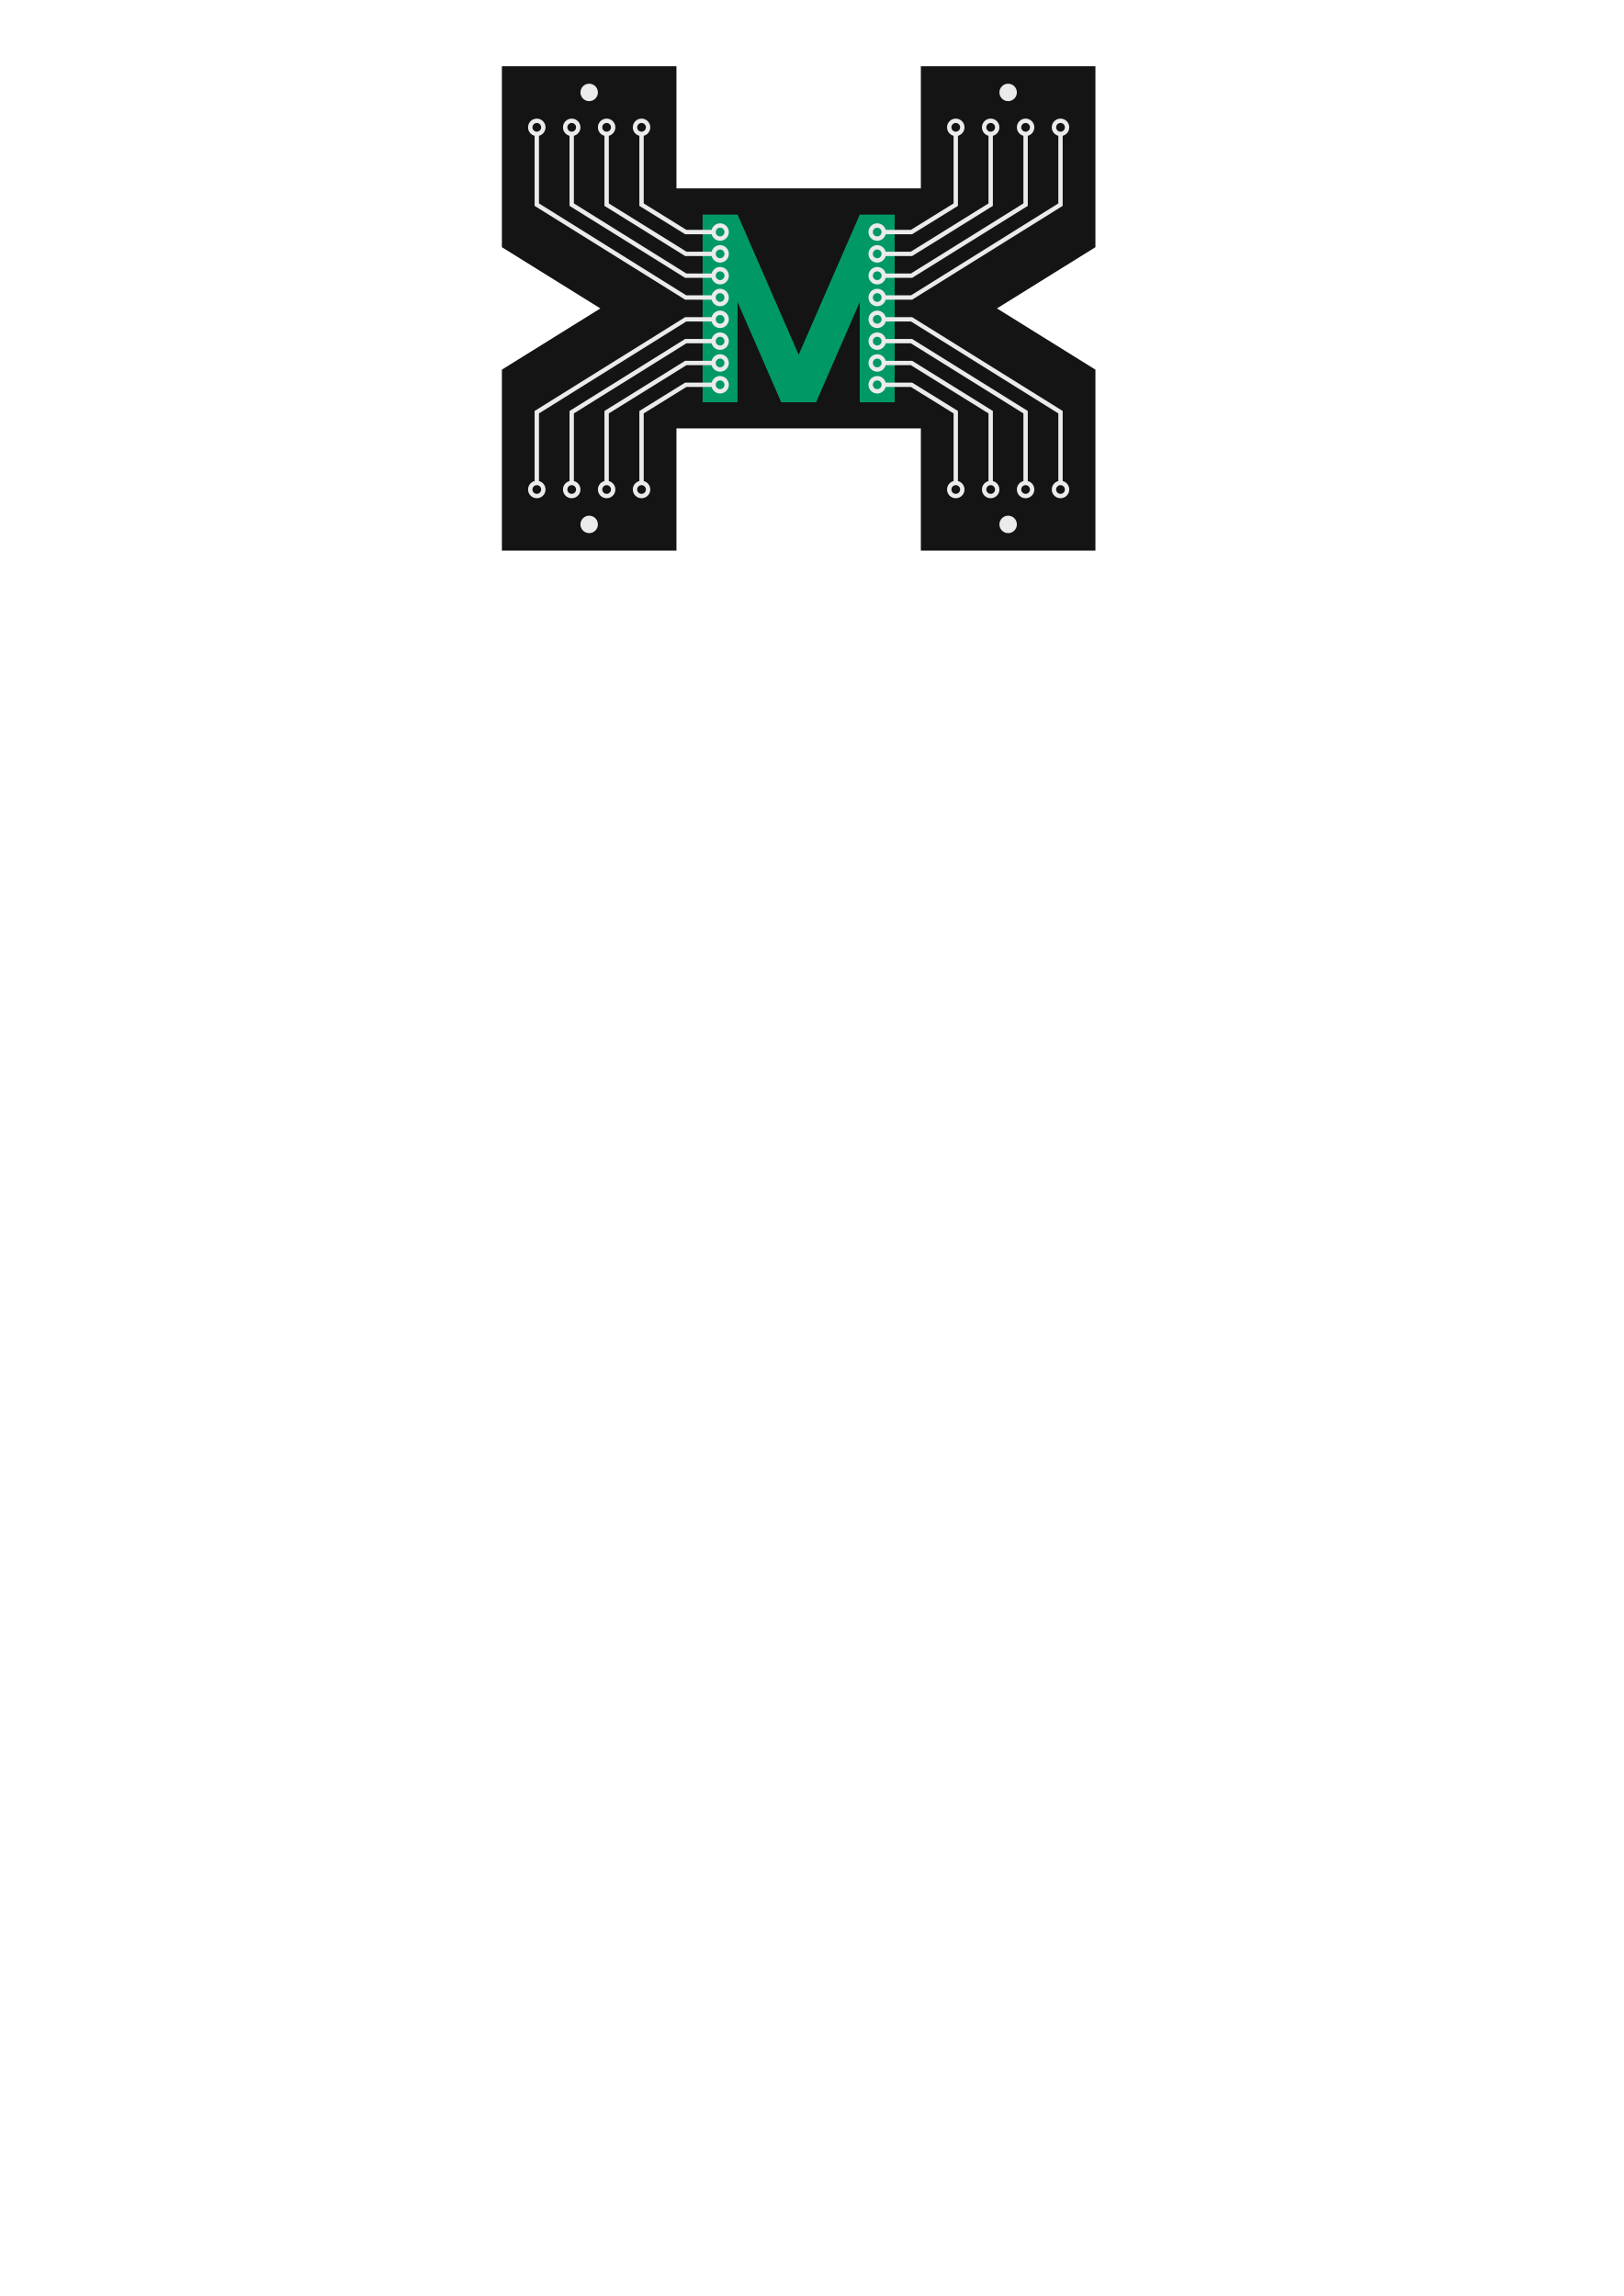
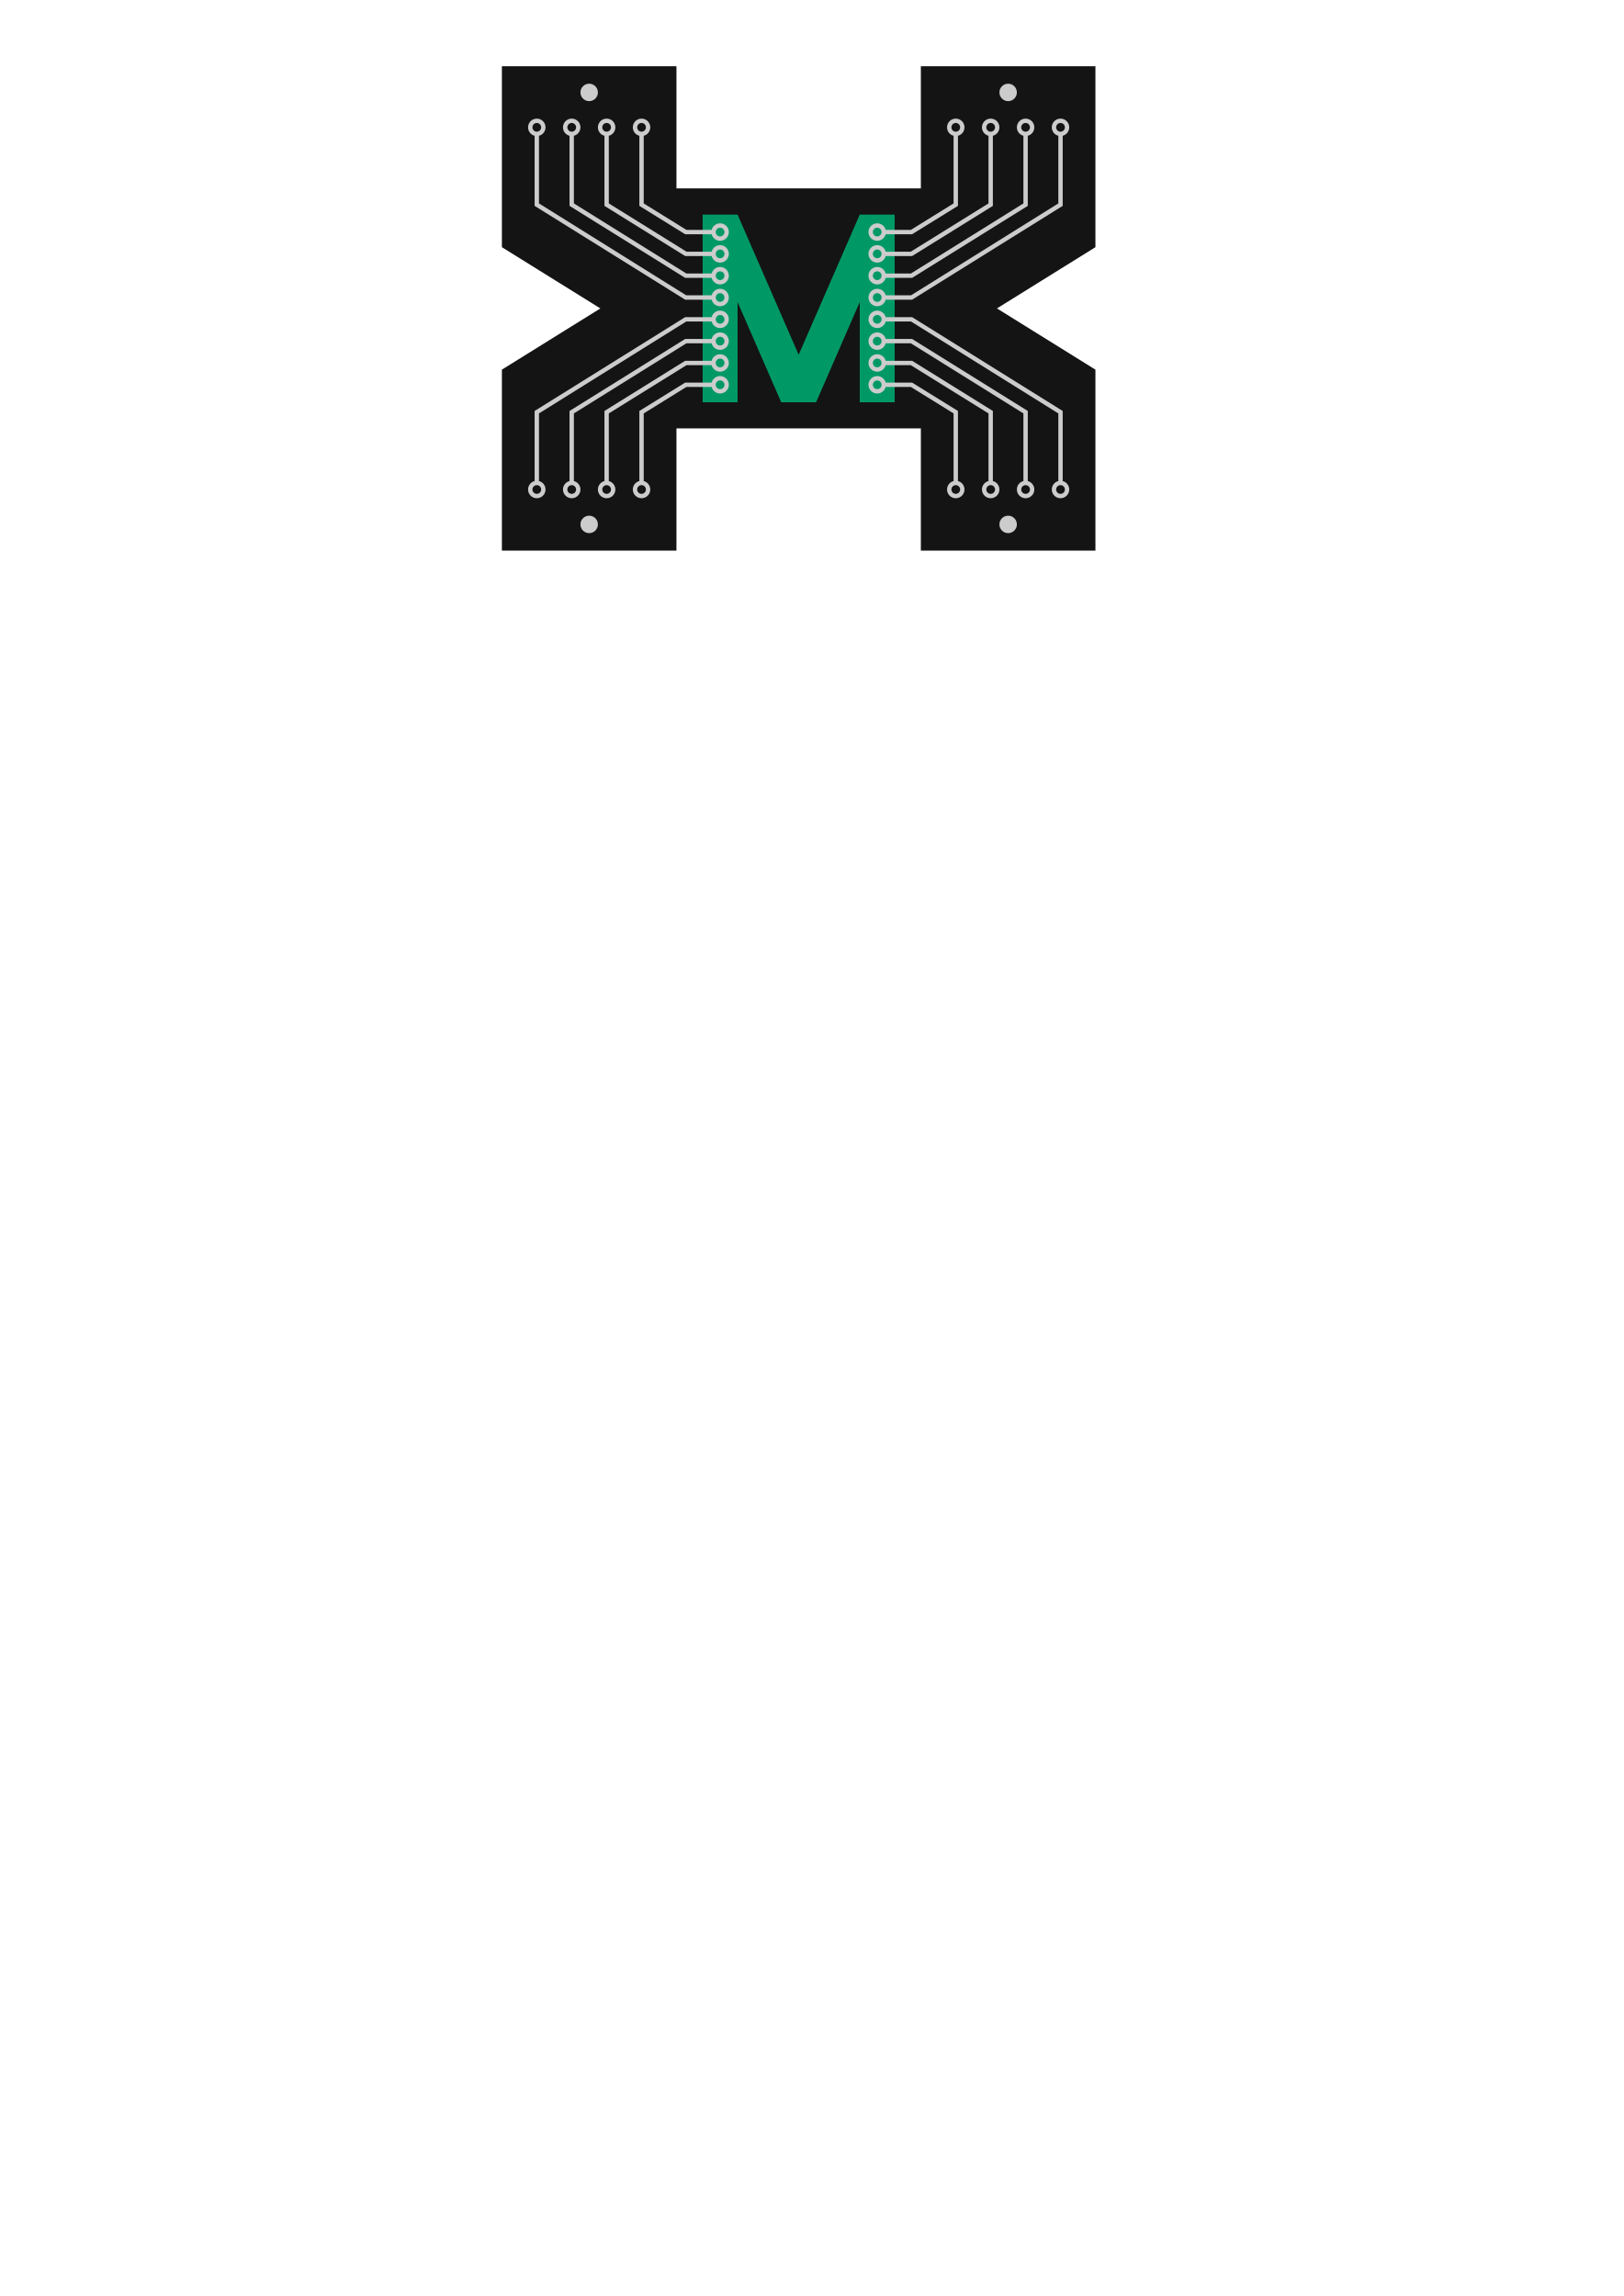
<svg xmlns="http://www.w3.org/2000/svg" width="744.094" height="1052.362" id="mhs_logo_black" version="1.1">
  <defs id="defs4">
    </defs>
  <g id="layer1">
-     <g id="g4412" transform="translate(0,-300)">
-       <path id="rect2894-4" d="m 230,330.362 0,82.938 45.125,28.062 -45.125,28.062 0,82.938 80,0 0,-56 112,0 0,56 80,0 0,-82.938 -45.125,-28.062 45.125,-28.062 0,-82.938 -80,0 0,56 -112,0 0,-56 -80,0 z" style="fill:#141414;fill-opacity:1;stroke:none" />
-       <path id="rect3816-5" d="m 322,398.362 0,3.312 0,82.688 16,0 0,-45.938 20,45.938 16,0 20,-45.938 0,45.938 16,0 0,-82.688 0,-3.312 -16,0 -28,64.25 -28,-64.25 -16,0 z" style="fill:#009966;fill-opacity:1;stroke:none" />
-       <g transform="matrix(2,0,0,2,-182,-752.3622)" id="g4042-3">
-         <g id="g4014-7">
-           <g id="g4195-5">
-             <g id="g4133-66">
-               <path id="path2898-9-5" d="m 256,597.362 c -0.932,0 -1.716,0.637 -1.938,1.5 l -4.219,0 -1.844,0 -34.5,21.5 0,16.062 c -0.863,0.222 -1.5,1.006 -1.5,1.938 0,1.105 0.895,2 2,2 1.105,0 2,-0.895 2,-2 0,-0.932 -0.637,-1.716 -1.5,-1.938 l 0,-15.5 33.75,-21.062 5.812,0 c 0.222,0.863 1.006,1.5 1.938,1.5 1.105,0 2,-0.895 2,-2 0,-1.105 -0.895,-2 -2,-2 z m 0,1 c 0.552,0 1,0.448 1,1 0,0.552 -0.448,1 -1,1 -0.552,0 -1,-0.448 -1,-1 0,-0.552 0.448,-1 1,-1 z m -42,39 c 0.552,0 1,0.448 1,1 0,0.552 -0.448,1 -1,1 -0.552,0 -1,-0.448 -1,-1 0,-0.552 0.448,-1 1,-1 z" style="fill:#ebebeb;fill-opacity:1;stroke:none" />
-               <path id="path2898-9-1-7" d="m 256,602.362 c -0.932,0 -1.716,0.637 -1.938,1.5 l -4.188,0 -1.875,0 -26.5,16.5 0,16.062 c -0.863,0.222 -1.5,1.006 -1.5,1.938 0,1.105 0.895,2 2,2 1.105,0 2,-0.895 2,-2 0,-0.932 -0.637,-1.716 -1.5,-1.938 l 0,-15.5 25.781,-16.062 5.781,0 c 0.222,0.863 1.006,1.5 1.938,1.5 1.105,0 2,-0.895 2,-2 0,-1.105 -0.895,-2 -2,-2 z m 0,1 c 0.552,0 1,0.448 1,1 0,0.552 -0.448,1 -1,1 -0.552,0 -1,-0.448 -1,-1 0,-0.552 0.448,-1 1,-1 z m -34,34 c 0.552,0 1,0.448 1,1 0,0.552 -0.448,1 -1,1 -0.552,0 -1,-0.448 -1,-1 0,-0.552 0.448,-1 1,-1 z" style="fill:#ebebeb;fill-opacity:1;stroke:none" />
-               <path id="path2898-9-8-6" d="m 256,607.362 c -0.932,0 -1.716,0.637 -1.938,1.5 l -4.156,0 -1.906,0 -18.5,11.5 0,16.062 c -0.863,0.222 -1.5,1.006 -1.5,1.938 0,1.105 0.895,2 2,2 1.105,0 2,-0.895 2,-2 0,-0.932 -0.637,-1.716 -1.5,-1.938 l 0,-15.5 17.812,-11.062 5.75,0 c 0.222,0.863 1.006,1.5 1.938,1.5 1.105,0 2,-0.895 2,-2 0,-1.105 -0.895,-2 -2,-2 z m 0,1 c 0.552,0 1,0.448 1,1 0,0.552 -0.448,1 -1,1 -0.552,0 -1,-0.448 -1,-1 0,-0.552 0.448,-1 1,-1 z m -26,29 c 0.552,0 1,0.448 1,1 0,0.552 -0.448,1 -1,1 -0.552,0 -1,-0.448 -1,-1 0,-0.552 0.448,-1 1,-1 z" style="fill:#ebebeb;fill-opacity:1;stroke:none" />
-               <path id="path2898-9-88-3" d="m 256,612.362 c -0.932,0 -1.716,0.637 -1.938,1.5 l -4.156,0 -1.906,0 -10.5,6.5 0,16.062 c -0.863,0.222 -1.5,1.006 -1.5,1.938 0,1.105 0.895,2 2,2 1.105,0 2,-0.895 2,-2 0,-0.932 -0.637,-1.716 -1.5,-1.938 l 0,-15.5 9.781,-6.062 5.781,0 c 0.222,0.863 1.006,1.5 1.938,1.5 1.105,0 2,-0.895 2,-2 0,-1.105 -0.895,-2 -2,-2 z m 0,1 c 0.552,0 1,0.448 1,1 0,0.552 -0.448,1 -1,1 -0.552,0 -1,-0.448 -1,-1 0,-0.552 0.448,-1 1,-1 z m -18,24 c 0.552,0 1,0.448 1,1 0,0.552 -0.448,1 -1,1 -0.552,0 -1,-0.448 -1,-1 0,-0.552 0.448,-1 1,-1 z" style="fill:#ebebeb;fill-opacity:1;stroke:none" />
-             </g>
-             <g transform="matrix(1,0,0,-1,0,1193.724)" id="g4133-8-3">
-               <path id="path2898-9-12-7" d="m 256,597.362 c -0.932,0 -1.716,0.637 -1.938,1.5 l -4.219,0 -1.844,0 -34.5,21.5 0,16.062 c -0.863,0.222 -1.5,1.006 -1.5,1.938 0,1.105 0.895,2 2,2 1.105,0 2,-0.895 2,-2 0,-0.932 -0.637,-1.716 -1.5,-1.938 l 0,-15.5 33.75,-21.062 5.812,0 c 0.222,0.863 1.006,1.5 1.938,1.5 1.105,0 2,-0.895 2,-2 0,-1.105 -0.895,-2 -2,-2 z m 0,1 c 0.552,0 1,0.448 1,1 0,0.552 -0.448,1 -1,1 -0.552,0 -1,-0.448 -1,-1 0,-0.552 0.448,-1 1,-1 z m -42,39 c 0.552,0 1,0.448 1,1 0,0.552 -0.448,1 -1,1 -0.552,0 -1,-0.448 -1,-1 0,-0.552 0.448,-1 1,-1 z" style="fill:#ebebeb;fill-opacity:1;stroke:none" />
-               <path id="path2898-9-1-2-1" d="m 256,602.362 c -0.932,0 -1.716,0.637 -1.938,1.5 l -4.188,0 -1.875,0 -26.5,16.5 0,16.062 c -0.863,0.222 -1.5,1.006 -1.5,1.938 0,1.105 0.895,2 2,2 1.105,0 2,-0.895 2,-2 0,-0.932 -0.637,-1.716 -1.5,-1.938 l 0,-15.5 25.781,-16.062 5.781,0 c 0.222,0.863 1.006,1.5 1.938,1.5 1.105,0 2,-0.895 2,-2 0,-1.105 -0.895,-2 -2,-2 z m 0,1 c 0.552,0 1,0.448 1,1 0,0.552 -0.448,1 -1,1 -0.552,0 -1,-0.448 -1,-1 0,-0.552 0.448,-1 1,-1 z m -34,34 c 0.552,0 1,0.448 1,1 0,0.552 -0.448,1 -1,1 -0.552,0 -1,-0.448 -1,-1 0,-0.552 0.448,-1 1,-1 z" style="fill:#ebebeb;fill-opacity:1;stroke:none" />
-               <path id="path2898-9-8-4-4" d="m 256,607.362 c -0.932,0 -1.716,0.637 -1.938,1.5 l -4.156,0 -1.906,0 -18.5,11.5 0,16.062 c -0.863,0.222 -1.5,1.006 -1.5,1.938 0,1.105 0.895,2 2,2 1.105,0 2,-0.895 2,-2 0,-0.932 -0.637,-1.716 -1.5,-1.938 l 0,-15.5 17.812,-11.062 5.75,0 c 0.222,0.863 1.006,1.5 1.938,1.5 1.105,0 2,-0.895 2,-2 0,-1.105 -0.895,-2 -2,-2 z m 0,1 c 0.552,0 1,0.448 1,1 0,0.552 -0.448,1 -1,1 -0.552,0 -1,-0.448 -1,-1 0,-0.552 0.448,-1 1,-1 z m -26,29 c 0.552,0 1,0.448 1,1 0,0.552 -0.448,1 -1,1 -0.552,0 -1,-0.448 -1,-1 0,-0.552 0.448,-1 1,-1 z" style="fill:#ebebeb;fill-opacity:1;stroke:none" />
-               <path id="path2898-9-88-0-7" d="m 256,612.362 c -0.932,0 -1.716,0.637 -1.938,1.5 l -4.156,0 -1.906,0 -10.5,6.5 0,16.062 c -0.863,0.222 -1.5,1.006 -1.5,1.938 0,1.105 0.895,2 2,2 1.105,0 2,-0.895 2,-2 0,-0.932 -0.637,-1.716 -1.5,-1.938 l 0,-15.5 9.781,-6.062 5.781,0 c 0.222,0.863 1.006,1.5 1.938,1.5 1.105,0 2,-0.895 2,-2 0,-1.105 -0.895,-2 -2,-2 z m 0,1 c 0.552,0 1,0.448 1,1 0,0.552 -0.448,1 -1,1 -0.552,0 -1,-0.448 -1,-1 0,-0.552 0.448,-1 1,-1 z m -18,24 c 0.552,0 1,0.448 1,1 0,0.552 -0.448,1 -1,1 -0.552,0 -1,-0.448 -1,-1 0,-0.552 0.448,-1 1,-1 z" style="fill:#ebebeb;fill-opacity:1;stroke:none" />
-             </g>
-           </g>
-           <g id="g4195-4-7" transform="matrix(-1,0,0,1,548,2.6171874e-6)">
-             <g id="g4133-6-1">
-               <path id="path2898-9-9-1" d="m 256,597.362 c -0.932,0 -1.716,0.637 -1.938,1.5 l -4.219,0 -1.844,0 -34.5,21.5 0,16.062 c -0.863,0.222 -1.5,1.006 -1.5,1.938 0,1.105 0.895,2 2,2 1.105,0 2,-0.895 2,-2 0,-0.932 -0.637,-1.716 -1.5,-1.938 l 0,-15.5 33.75,-21.062 5.812,0 c 0.222,0.863 1.006,1.5 1.938,1.5 1.105,0 2,-0.895 2,-2 0,-1.105 -0.895,-2 -2,-2 z m 0,1 c 0.552,0 1,0.448 1,1 0,0.552 -0.448,1 -1,1 -0.552,0 -1,-0.448 -1,-1 0,-0.552 0.448,-1 1,-1 z m -42,39 c 0.552,0 1,0.448 1,1 0,0.552 -0.448,1 -1,1 -0.552,0 -1,-0.448 -1,-1 0,-0.552 0.448,-1 1,-1 z" style="fill:#ebebeb;fill-opacity:1;stroke:none" />
-               <path id="path2898-9-1-4-7" d="m 256,602.362 c -0.932,0 -1.716,0.637 -1.938,1.5 l -4.188,0 -1.875,0 -26.5,16.5 0,16.062 c -0.863,0.222 -1.5,1.006 -1.5,1.938 0,1.105 0.895,2 2,2 1.105,0 2,-0.895 2,-2 0,-0.932 -0.637,-1.716 -1.5,-1.938 l 0,-15.5 25.781,-16.062 5.781,0 c 0.222,0.863 1.006,1.5 1.938,1.5 1.105,0 2,-0.895 2,-2 0,-1.105 -0.895,-2 -2,-2 z m 0,1 c 0.552,0 1,0.448 1,1 0,0.552 -0.448,1 -1,1 -0.552,0 -1,-0.448 -1,-1 0,-0.552 0.448,-1 1,-1 z m -34,34 c 0.552,0 1,0.448 1,1 0,0.552 -0.448,1 -1,1 -0.552,0 -1,-0.448 -1,-1 0,-0.552 0.448,-1 1,-1 z" style="fill:#ebebeb;fill-opacity:1;stroke:none" />
-               <path id="path2898-9-8-0-7" d="m 256,607.362 c -0.932,0 -1.716,0.637 -1.938,1.5 l -4.156,0 -1.906,0 -18.5,11.5 0,16.062 c -0.863,0.222 -1.5,1.006 -1.5,1.938 0,1.105 0.895,2 2,2 1.105,0 2,-0.895 2,-2 0,-0.932 -0.637,-1.716 -1.5,-1.938 l 0,-15.5 17.812,-11.062 5.75,0 c 0.222,0.863 1.006,1.5 1.938,1.5 1.105,0 2,-0.895 2,-2 0,-1.105 -0.895,-2 -2,-2 z m 0,1 c 0.552,0 1,0.448 1,1 0,0.552 -0.448,1 -1,1 -0.552,0 -1,-0.448 -1,-1 0,-0.552 0.448,-1 1,-1 z m -26,29 c 0.552,0 1,0.448 1,1 0,0.552 -0.448,1 -1,1 -0.552,0 -1,-0.448 -1,-1 0,-0.552 0.448,-1 1,-1 z" style="fill:#ebebeb;fill-opacity:1;stroke:none" />
-               <path id="path2898-9-88-04-3" d="m 256,612.362 c -0.932,0 -1.716,0.637 -1.938,1.5 l -4.156,0 -1.906,0 -10.5,6.5 0,16.062 c -0.863,0.222 -1.5,1.006 -1.5,1.938 0,1.105 0.895,2 2,2 1.105,0 2,-0.895 2,-2 0,-0.932 -0.637,-1.716 -1.5,-1.938 l 0,-15.5 9.781,-6.062 5.781,0 c 0.222,0.863 1.006,1.5 1.938,1.5 1.105,0 2,-0.895 2,-2 0,-1.105 -0.895,-2 -2,-2 z m 0,1 c 0.552,0 1,0.448 1,1 0,0.552 -0.448,1 -1,1 -0.552,0 -1,-0.448 -1,-1 0,-0.552 0.448,-1 1,-1 z m -18,24 c 0.552,0 1,0.448 1,1 0,0.552 -0.448,1 -1,1 -0.552,0 -1,-0.448 -1,-1 0,-0.552 0.448,-1 1,-1 z" style="fill:#ebebeb;fill-opacity:1;stroke:none" />
-             </g>
-             <g transform="matrix(1,0,0,-1,0,1193.724)" id="g4133-8-6-0">
-               <path id="path2898-9-12-4-6" d="m 256,597.362 c -0.932,0 -1.716,0.637 -1.938,1.5 l -4.219,0 -1.844,0 -34.5,21.5 0,16.062 c -0.863,0.222 -1.5,1.006 -1.5,1.938 0,1.105 0.895,2 2,2 1.105,0 2,-0.895 2,-2 0,-0.932 -0.637,-1.716 -1.5,-1.938 l 0,-15.5 33.75,-21.062 5.812,0 c 0.222,0.863 1.006,1.5 1.938,1.5 1.105,0 2,-0.895 2,-2 0,-1.105 -0.895,-2 -2,-2 z m 0,1 c 0.552,0 1,0.448 1,1 0,0.552 -0.448,1 -1,1 -0.552,0 -1,-0.448 -1,-1 0,-0.552 0.448,-1 1,-1 z m -42,39 c 0.552,0 1,0.448 1,1 0,0.552 -0.448,1 -1,1 -0.552,0 -1,-0.448 -1,-1 0,-0.552 0.448,-1 1,-1 z" style="fill:#ebebeb;fill-opacity:1;stroke:none" />
-               <path id="path2898-9-1-2-6-1" d="m 256,602.362 c -0.932,0 -1.716,0.637 -1.938,1.5 l -4.188,0 -1.875,0 -26.5,16.5 0,16.062 c -0.863,0.222 -1.5,1.006 -1.5,1.938 0,1.105 0.895,2 2,2 1.105,0 2,-0.895 2,-2 0,-0.932 -0.637,-1.716 -1.5,-1.938 l 0,-15.5 25.781,-16.062 5.781,0 c 0.222,0.863 1.006,1.5 1.938,1.5 1.105,0 2,-0.895 2,-2 0,-1.105 -0.895,-2 -2,-2 z m 0,1 c 0.552,0 1,0.448 1,1 0,0.552 -0.448,1 -1,1 -0.552,0 -1,-0.448 -1,-1 0,-0.552 0.448,-1 1,-1 z m -34,34 c 0.552,0 1,0.448 1,1 0,0.552 -0.448,1 -1,1 -0.552,0 -1,-0.448 -1,-1 0,-0.552 0.448,-1 1,-1 z" style="fill:#ebebeb;fill-opacity:1;stroke:none" />
-               <path id="path2898-9-8-4-2-3" d="m 256,607.362 c -0.932,0 -1.716,0.637 -1.938,1.5 l -4.156,0 -1.906,0 -18.5,11.5 0,16.062 c -0.863,0.222 -1.5,1.006 -1.5,1.938 0,1.105 0.895,2 2,2 1.105,0 2,-0.895 2,-2 0,-0.932 -0.637,-1.716 -1.5,-1.938 l 0,-15.5 17.812,-11.062 5.75,0 c 0.222,0.863 1.006,1.5 1.938,1.5 1.105,0 2,-0.895 2,-2 0,-1.105 -0.895,-2 -2,-2 z m 0,1 c 0.552,0 1,0.448 1,1 0,0.552 -0.448,1 -1,1 -0.552,0 -1,-0.448 -1,-1 0,-0.552 0.448,-1 1,-1 z m -26,29 c 0.552,0 1,0.448 1,1 0,0.552 -0.448,1 -1,1 -0.552,0 -1,-0.448 -1,-1 0,-0.552 0.448,-1 1,-1 z" style="fill:#ebebeb;fill-opacity:1;stroke:none" />
-               <path id="path2898-9-88-0-3-4" d="m 256,612.362 c -0.932,0 -1.716,0.637 -1.938,1.5 l -4.156,0 -1.906,0 -10.5,6.5 0,16.062 c -0.863,0.222 -1.5,1.006 -1.5,1.938 0,1.105 0.895,2 2,2 1.105,0 2,-0.895 2,-2 0,-0.932 -0.637,-1.716 -1.5,-1.938 l 0,-15.5 9.781,-6.062 5.781,0 c 0.222,0.863 1.006,1.5 1.938,1.5 1.105,0 2,-0.895 2,-2 0,-1.105 -0.895,-2 -2,-2 z m 0,1 c 0.552,0 1,0.448 1,1 0,0.552 -0.448,1 -1,1 -0.552,0 -1,-0.448 -1,-1 0,-0.552 0.448,-1 1,-1 z m -18,24 c 0.552,0 1,0.448 1,1 0,0.552 -0.448,1 -1,1 -0.552,0 -1,-0.448 -1,-1 0,-0.552 0.448,-1 1,-1 z" style="fill:#ebebeb;fill-opacity:1;stroke:none" />
-             </g>
-           </g>
-         </g>
-         <g id="g4008-3">
-           <path transform="matrix(0.363871,0,0,0.3317647,164,481.8138)" d="m 175.887,495.979 c 0,3.329 -2.461,6.028 -5.496,6.028 -3.036,0 -5.496,-2.699 -5.496,-6.028 0,-3.329 2.461,-6.028 5.496,-6.028 3.036,0 5.496,2.699 5.496,6.028 z" id="path2898-2-2" style="fill:#ebebeb;fill-opacity:1;stroke:none" />
-           <path transform="matrix(0.363871,0,0,0.3317647,164,382.8138)" d="m 175.887,495.979 c 0,3.329 -2.461,6.028 -5.496,6.028 -3.036,0 -5.496,-2.699 -5.496,-6.028 0,-3.329 2.461,-6.028 5.496,-6.028 3.036,0 5.496,2.699 5.496,6.028 z" id="path2898-2-7-9" style="fill:#ebebeb;fill-opacity:1;stroke:none" />
-           <path transform="matrix(0.363871,0,0,0.3317647,260,481.8138)" d="m 175.887,495.979 c 0,3.329 -2.461,6.028 -5.496,6.028 -3.036,0 -5.496,-2.699 -5.496,-6.028 0,-3.329 2.461,-6.028 5.496,-6.028 3.036,0 5.496,2.699 5.496,6.028 z" id="path2898-2-3-8" style="fill:#ebebeb;fill-opacity:1;stroke:none" />
-           <path transform="matrix(0.363871,0,0,0.3317647,260,382.8138)" d="m 175.887,495.979 c 0,3.329 -2.461,6.028 -5.496,6.028 -3.036,0 -5.496,-2.699 -5.496,-6.028 0,-3.329 2.461,-6.028 5.496,-6.028 3.036,0 5.496,2.699 5.496,6.028 z" id="path2898-2-7-8-9" style="fill:#ebebeb;fill-opacity:1;stroke:none" />
-         </g>
+     <g id="g4196">
+       <path id="rect2894-4" d="m 230,30.362 0,82.938 45.125,28.062 -45.125,28.062 0,82.938 80,0 0,-56 112,0 0,56 80,0 0,-82.938 -45.125,-28.062 45.125,-28.062 0,-82.938 -80,0 0,56 -112,0 0,-56 -80,0 z" style="fill:#141414;fill-opacity:1;stroke:none" />
+       <path id="rect3816-5" d="m 322,98.362 0,3.312 0,82.688 16,0 0,-45.938 20,45.938 16,0 20,-45.938 0,45.938 16,0 0,-82.688 0,-3.312 -16,0 -28,64.25 -28,-64.25 -16,0 z" style="fill:#009966;fill-opacity:1;stroke:none" />
+       <g id="g4174">
+         <path style="fill:#cccccc;fill-opacity:1;stroke:none" d="m 330,142.362 c -1.864,0 -3.431,1.275 -3.875,3 l -8.438,0 -3.688,0 -69,43 0,32.125 c -1.725,0.444 -3,2.011 -3,3.875 0,2.209 1.791,4 4,4 2.209,0 4,-1.791 4,-4 0,-1.864 -1.275,-3.431 -3,-3.875 l 0,-31 67.5,-42.125 11.625,0 c 0.444,1.725 2.011,3 3.875,3 2.209,0 4,-1.791 4,-4 0,-2.209 -1.791,-4 -4,-4 z m 0,2 c 1.105,0 2,0.895 2,2 0,1.105 -0.895,2 -2,2 -1.105,0 -2,-0.895 -2,-2 0,-1.105 0.895,-2 2,-2 z m -84,78 c 1.105,0 2,0.895 2,2 0,1.105 -0.895,2 -2,2 -1.105,0 -2,-0.895 -2,-2 0,-1.105 0.895,-2 2,-2 z" id="path2898-9-5" />
+         <path style="fill:#cccccc;fill-opacity:1;stroke:none" d="m 330,152.362 c -1.864,0 -3.431,1.275 -3.875,3 l -8.375,0 -3.75,0 -53,33 0,32.125 c -1.725,0.444 -3,2.011 -3,3.875 0,2.209 1.791,4 4,4 2.209,0 4,-1.791 4,-4 0,-1.864 -1.275,-3.431 -3,-3.875 l 0,-31 51.562,-32.125 11.562,0 c 0.444,1.725 2.011,3 3.875,3 2.209,0 4,-1.791 4,-4 0,-2.209 -1.791,-4 -4,-4 z m 0,2 c 1.105,0 2,0.895 2,2 0,1.105 -0.895,2 -2,2 -1.105,0 -2,-0.895 -2,-2 0,-1.105 0.895,-2 2,-2 z m -68,68 c 1.105,0 2,0.895 2,2 0,1.105 -0.895,2 -2,2 -1.105,0 -2,-0.895 -2,-2 0,-1.105 0.895,-2 2,-2 z" id="path2898-9-1-7" />
+         <path style="fill:#cccccc;fill-opacity:1;stroke:none" d="m 330,162.362 c -1.864,0 -3.431,1.275 -3.875,3 l -8.312,0 -3.812,0 -37,23 0,32.125 c -1.725,0.444 -3,2.011 -3,3.875 0,2.209 1.791,4 4,4 2.209,0 4,-1.791 4,-4 0,-1.864 -1.275,-3.431 -3,-3.875 l 0,-31 35.625,-22.125 11.5,0 c 0.444,1.725 2.011,3 3.875,3 2.209,0 4,-1.791 4,-4 0,-2.209 -1.791,-4 -4,-4 z m 0,2 c 1.105,0 2,0.895 2,2 0,1.105 -0.895,2 -2,2 -1.105,0 -2,-0.895 -2,-2 0,-1.105 0.895,-2 2,-2 z m -52,58 c 1.105,0 2,0.895 2,2 0,1.105 -0.895,2 -2,2 -1.105,0 -2,-0.895 -2,-2 0,-1.105 0.895,-2 2,-2 z" id="path2898-9-8-6" />
+         <path style="fill:#cccccc;fill-opacity:1;stroke:none" d="m 330,172.362 c -1.864,0 -3.431,1.275 -3.875,3 l -8.312,0 -3.812,0 -21,13 0,32.125 c -1.725,0.444 -3,2.011 -3,3.875 0,2.209 1.791,4 4,4 2.209,0 4,-1.791 4,-4 0,-1.864 -1.275,-3.431 -3,-3.875 l 0,-31 19.562,-12.125 11.562,0 c 0.444,1.725 2.011,3 3.875,3 2.209,0 4,-1.791 4,-4 0,-2.209 -1.791,-4 -4,-4 z m 0,2 c 1.105,0 2,0.895 2,2 0,1.105 -0.895,2 -2,2 -1.105,0 -2,-0.895 -2,-2 0,-1.105 0.895,-2 2,-2 z m -36,48 c 1.105,0 2,0.895 2,2 0,1.105 -0.895,2 -2,2 -1.105,0 -2,-0.895 -2,-2 0,-1.105 0.895,-2 2,-2 z" id="path2898-9-88-3" />
+         <path style="fill:#cccccc;fill-opacity:1;stroke:none" d="m 330,140.362 c -1.864,0 -3.431,-1.275 -3.875,-3 l -8.438,0 -3.688,0 -69,-43 0,-32.125 c -1.725,-0.444 -3,-2.011 -3,-3.875 0,-2.209 1.791,-4 4,-4 2.209,0 4,1.791 4,4 0,1.864 -1.275,3.431 -3,3.875 l 0,31 67.5,42.125 11.625,0 c 0.444,-1.725 2.011,-3 3.875,-3 2.209,0 4,1.791 4,4 0,2.209 -1.791,4 -4,4 z m 0,-2 c 1.105,0 2,-0.895 2,-2 0,-1.105 -0.895,-2 -2,-2 -1.105,0 -2,0.895 -2,2 0,1.105 0.895,2 2,2 z m -84,-78 c 1.105,0 2,-0.895 2,-2 0,-1.105 -0.895,-2 -2,-2 -1.105,0 -2,0.895 -2,2 0,1.105 0.895,2 2,2 z" id="path2898-9-12-7" />
+         <path style="fill:#cccccc;fill-opacity:1;stroke:none" d="m 330,130.362 c -1.864,0 -3.431,-1.275 -3.875,-3 l -8.375,0 -3.75,0 -53,-33 0,-32.125 c -1.725,-0.444 -3,-2.011 -3,-3.875 0,-2.209 1.791,-4 4,-4 2.209,0 4,1.791 4,4 0,1.864 -1.275,3.431 -3,3.875 l 0,31 51.562,32.125 11.562,0 c 0.444,-1.725 2.011,-3 3.875,-3 2.209,0 4,1.791 4,4 0,2.209 -1.791,4 -4,4 z m 0,-2 c 1.105,0 2,-0.895 2,-2 0,-1.105 -0.895,-2 -2,-2 -1.105,0 -2,0.895 -2,2 0,1.105 0.895,2 2,2 z m -68,-68 c 1.105,0 2,-0.895 2,-2 0,-1.105 -0.895,-2 -2,-2 -1.105,0 -2,0.895 -2,2 0,1.105 0.895,2 2,2 z" id="path2898-9-1-2-1" />
+         <path style="fill:#cccccc;fill-opacity:1;stroke:none" d="m 330,120.362 c -1.864,0 -3.431,-1.275 -3.875,-3 l -8.312,0 -3.812,0 -37,-23 0,-32.125 c -1.725,-0.444 -3,-2.011 -3,-3.875 0,-2.209 1.791,-4 4,-4 2.209,0 4,1.791 4,4 0,1.864 -1.275,3.431 -3,3.875 l 0,31 35.625,22.125 11.5,0 c 0.444,-1.725 2.011,-3 3.875,-3 2.209,0 4,1.791 4,4 0,2.209 -1.791,4 -4,4 z m 0,-2 c 1.105,0 2,-0.895 2,-2 0,-1.105 -0.895,-2 -2,-2 -1.105,0 -2,0.895 -2,2 0,1.105 0.895,2 2,2 z m -52,-58 c 1.105,0 2,-0.895 2,-2 0,-1.105 -0.895,-2 -2,-2 -1.105,0 -2,0.895 -2,2 0,1.105 0.895,2 2,2 z" id="path2898-9-8-4-4" />
+         <path style="fill:#cccccc;fill-opacity:1;stroke:none" d="m 330,110.362 c -1.864,0 -3.431,-1.275 -3.875,-3 l -8.312,0 -3.812,0 -21,-13 0,-32.125 c -1.725,-0.444 -3,-2.011 -3,-3.875 0,-2.209 1.791,-4 4,-4 2.209,0 4,1.791 4,4 0,1.864 -1.275,3.431 -3,3.875 l 0,31 19.562,12.125 11.562,0 c 0.444,-1.725 2.011,-3 3.875,-3 2.209,0 4,1.791 4,4 0,2.209 -1.791,4 -4,4 z m 0,-2 c 1.105,0 2,-0.895 2,-2 0,-1.105 -0.895,-2 -2,-2 -1.105,0 -2,0.895 -2,2 0,1.105 0.895,2 2,2 z m -36,-48 c 1.105,0 2,-0.895 2,-2 0,-1.105 -0.895,-2 -2,-2 -1.105,0 -2,0.895 -2,2 0,1.105 0.895,2 2,2 z" id="path2898-9-88-0-7" />
+         <path style="fill:#cccccc;fill-opacity:1;stroke:none" d="m 402,142.362 c 1.864,0 3.431,1.275 3.875,3 l 8.438,0 3.688,0 69,43 0,32.125 c 1.725,0.444 3,2.011 3,3.875 0,2.209 -1.791,4 -4,4 -2.209,0 -4,-1.791 -4,-4 0,-1.864 1.275,-3.431 3,-3.875 l 0,-31 -67.5,-42.125 -11.625,0 c -0.444,1.725 -2.011,3 -3.875,3 -2.209,0 -4,-1.791 -4,-4 0,-2.209 1.791,-4 4,-4 z m 0,2 c -1.105,0 -2,0.895 -2,2 0,1.105 0.895,2 2,2 1.105,0 2,-0.895 2,-2 0,-1.105 -0.895,-2 -2,-2 z m 84,78 c -1.105,0 -2,0.895 -2,2 0,1.105 0.895,2 2,2 1.105,0 2,-0.895 2,-2 0,-1.105 -0.895,-2 -2,-2 z" id="path2898-9-9-1" />
+         <path style="fill:#cccccc;fill-opacity:1;stroke:none" d="m 402,152.362 c 1.864,0 3.431,1.275 3.875,3 l 8.375,0 3.75,0 53,33 0,32.125 c 1.725,0.444 3,2.011 3,3.875 0,2.209 -1.791,4 -4,4 -2.209,0 -4,-1.791 -4,-4 0,-1.864 1.275,-3.431 3,-3.875 l 0,-31 -51.562,-32.125 -11.562,0 c -0.444,1.725 -2.011,3 -3.875,3 -2.209,0 -4,-1.791 -4,-4 0,-2.209 1.791,-4 4,-4 z m 0,2 c -1.105,0 -2,0.895 -2,2 0,1.105 0.895,2 2,2 1.105,0 2,-0.895 2,-2 0,-1.105 -0.895,-2 -2,-2 z m 68,68 c -1.105,0 -2,0.895 -2,2 0,1.105 0.895,2 2,2 1.105,0 2,-0.895 2,-2 0,-1.105 -0.895,-2 -2,-2 z" id="path2898-9-1-4-7" />
+         <path style="fill:#cccccc;fill-opacity:1;stroke:none" d="m 402,162.362 c 1.864,0 3.431,1.275 3.875,3 l 8.312,0 3.812,0 37,23 0,32.125 c 1.725,0.444 3,2.011 3,3.875 0,2.209 -1.791,4 -4,4 -2.209,0 -4,-1.791 -4,-4 0,-1.864 1.275,-3.431 3,-3.875 l 0,-31 -35.625,-22.125 -11.5,0 c -0.444,1.725 -2.011,3 -3.875,3 -2.209,0 -4,-1.791 -4,-4 0,-2.209 1.791,-4 4,-4 z m 0,2 c -1.105,0 -2,0.895 -2,2 0,1.105 0.895,2 2,2 1.105,0 2,-0.895 2,-2 0,-1.105 -0.895,-2 -2,-2 z m 52,58 c -1.105,0 -2,0.895 -2,2 0,1.105 0.895,2 2,2 1.105,0 2,-0.895 2,-2 0,-1.105 -0.895,-2 -2,-2 z" id="path2898-9-8-0-7" />
+         <path style="fill:#cccccc;fill-opacity:1;stroke:none" d="m 402,172.362 c 1.864,0 3.431,1.275 3.875,3 l 8.312,0 3.812,0 21,13 0,32.125 c 1.725,0.444 3,2.011 3,3.875 0,2.209 -1.791,4 -4,4 -2.209,0 -4,-1.791 -4,-4 0,-1.864 1.275,-3.431 3,-3.875 l 0,-31 -19.562,-12.125 -11.562,0 c -0.444,1.725 -2.011,3 -3.875,3 -2.209,0 -4,-1.791 -4,-4 0,-2.209 1.791,-4 4,-4 z m 0,2 c -1.105,0 -2,0.895 -2,2 0,1.105 0.895,2 2,2 1.105,0 2,-0.895 2,-2 0,-1.105 -0.895,-2 -2,-2 z m 36,48 c -1.105,0 -2,0.895 -2,2 0,1.105 0.895,2 2,2 1.105,0 2,-0.895 2,-2 0,-1.105 -0.895,-2 -2,-2 z" id="path2898-9-88-04-3" />
+         <path style="fill:#cccccc;fill-opacity:1;stroke:none" d="m 402,140.362 c 1.864,0 3.431,-1.275 3.875,-3 l 8.438,0 3.688,0 69,-43 0,-32.125 c 1.725,-0.444 3,-2.011 3,-3.875 0,-2.209 -1.791,-4 -4,-4 -2.209,0 -4,1.791 -4,4 0,1.864 1.275,3.431 3,3.875 l 0,31 -67.5,42.125 -11.625,0 c -0.444,-1.725 -2.011,-3 -3.875,-3 -2.209,0 -4,1.791 -4,4 0,2.209 1.791,4 4,4 z m 0,-2 c -1.105,0 -2,-0.895 -2,-2 0,-1.105 0.895,-2 2,-2 1.105,0 2,0.895 2,2 0,1.105 -0.895,2 -2,2 z m 84,-78 c -1.105,0 -2,-0.895 -2,-2 0,-1.105 0.895,-2 2,-2 1.105,0 2,0.895 2,2 0,1.105 -0.895,2 -2,2 z" id="path2898-9-12-4-6" />
+         <path style="fill:#cccccc;fill-opacity:1;stroke:none" d="m 402,130.362 c 1.864,0 3.431,-1.275 3.875,-3 l 8.375,0 3.75,0 53,-33 0,-32.125 c 1.725,-0.444 3,-2.011 3,-3.875 0,-2.209 -1.791,-4 -4,-4 -2.209,0 -4,1.791 -4,4 0,1.864 1.275,3.431 3,3.875 l 0,31 -51.562,32.125 -11.562,0 c -0.444,-1.725 -2.011,-3 -3.875,-3 -2.209,0 -4,1.791 -4,4 0,2.209 1.791,4 4,4 z m 0,-2 c -1.105,0 -2,-0.895 -2,-2 0,-1.105 0.895,-2 2,-2 1.105,0 2,0.895 2,2 0,1.105 -0.895,2 -2,2 z m 68,-68 c -1.105,0 -2,-0.895 -2,-2 0,-1.105 0.895,-2 2,-2 1.105,0 2,0.895 2,2 0,1.105 -0.895,2 -2,2 z" id="path2898-9-1-2-6-1" />
+         <path style="fill:#cccccc;fill-opacity:1;stroke:none" d="m 402,120.362 c 1.864,0 3.431,-1.275 3.875,-3 l 8.312,0 3.812,0 37,-23 0,-32.125 c 1.725,-0.444 3,-2.011 3,-3.875 0,-2.209 -1.791,-4 -4,-4 -2.209,0 -4,1.791 -4,4 0,1.864 1.275,3.431 3,3.875 l 0,31 -35.625,22.125 -11.5,0 c -0.444,-1.725 -2.011,-3 -3.875,-3 -2.209,0 -4,1.791 -4,4 0,2.209 1.791,4 4,4 z m 0,-2 c -1.105,0 -2,-0.895 -2,-2 0,-1.105 0.895,-2 2,-2 1.105,0 2,0.895 2,2 0,1.105 -0.895,2 -2,2 z m 52,-58 c -1.105,0 -2,-0.895 -2,-2 0,-1.105 0.895,-2 2,-2 1.105,0 2,0.895 2,2 0,1.105 -0.895,2 -2,2 z" id="path2898-9-8-4-2-3" />
+         <path style="fill:#cccccc;fill-opacity:1;stroke:none" d="m 402,110.362 c 1.864,0 3.431,-1.275 3.875,-3 l 8.312,0 3.812,0 21,-13 0,-32.125 c 1.725,-0.444 3,-2.011 3,-3.875 0,-2.209 -1.791,-4 -4,-4 -2.209,0 -4,1.791 -4,4 0,1.864 1.275,3.431 3,3.875 l 0,31 -19.562,12.125 -11.562,0 c -0.444,-1.725 -2.011,-3 -3.875,-3 -2.209,0 -4,1.791 -4,4 0,2.209 1.791,4 4,4 z m 0,-2 c -1.105,0 -2,-0.895 -2,-2 0,-1.105 0.895,-2 2,-2 1.105,0 2,0.895 2,2 0,1.105 -0.895,2 -2,2 z m 36,-48 c -1.105,0 -2,-0.895 -2,-2 0,-1.105 0.895,-2 2,-2 1.105,0 2,0.895 2,2 0,1.105 -0.895,2 -2,2 z" id="path2898-9-88-0-3-4" />
+         <path style="fill:#cccccc;fill-opacity:1;stroke:none" id="path2898-2-2" d="m 175.887,495.979 a 5.496,6.028 0 1 1 -10.993,0 5.496,6.028 0 1 1 10.993,0 z" transform="matrix(0.727742,0,0,0.6635294,146,-88.73462)" />
+         <path style="fill:#cccccc;fill-opacity:1;stroke:none" id="path2898-2-7-9" d="m 175.887,495.979 a 5.496,6.028 0 1 1 -10.993,0 5.496,6.028 0 1 1 10.993,0 z" transform="matrix(0.727742,0,0,0.6635294,146,-286.7346)" />
+         <path style="fill:#cccccc;fill-opacity:1;stroke:none" id="path2898-2-3-8" d="m 175.887,495.979 a 5.496,6.028 0 1 1 -10.993,0 5.496,6.028 0 1 1 10.993,0 z" transform="matrix(0.727742,0,0,0.6635294,338,-88.73462)" />
+         <path style="fill:#cccccc;fill-opacity:1;stroke:none" id="path2898-2-7-8-9" d="m 175.887,495.979 a 5.496,6.028 0 1 1 -10.993,0 5.496,6.028 0 1 1 10.993,0 z" transform="matrix(0.727742,0,0,0.6635294,338,-286.7346)" />
      </g>
    </g>
  </g>
</svg>
